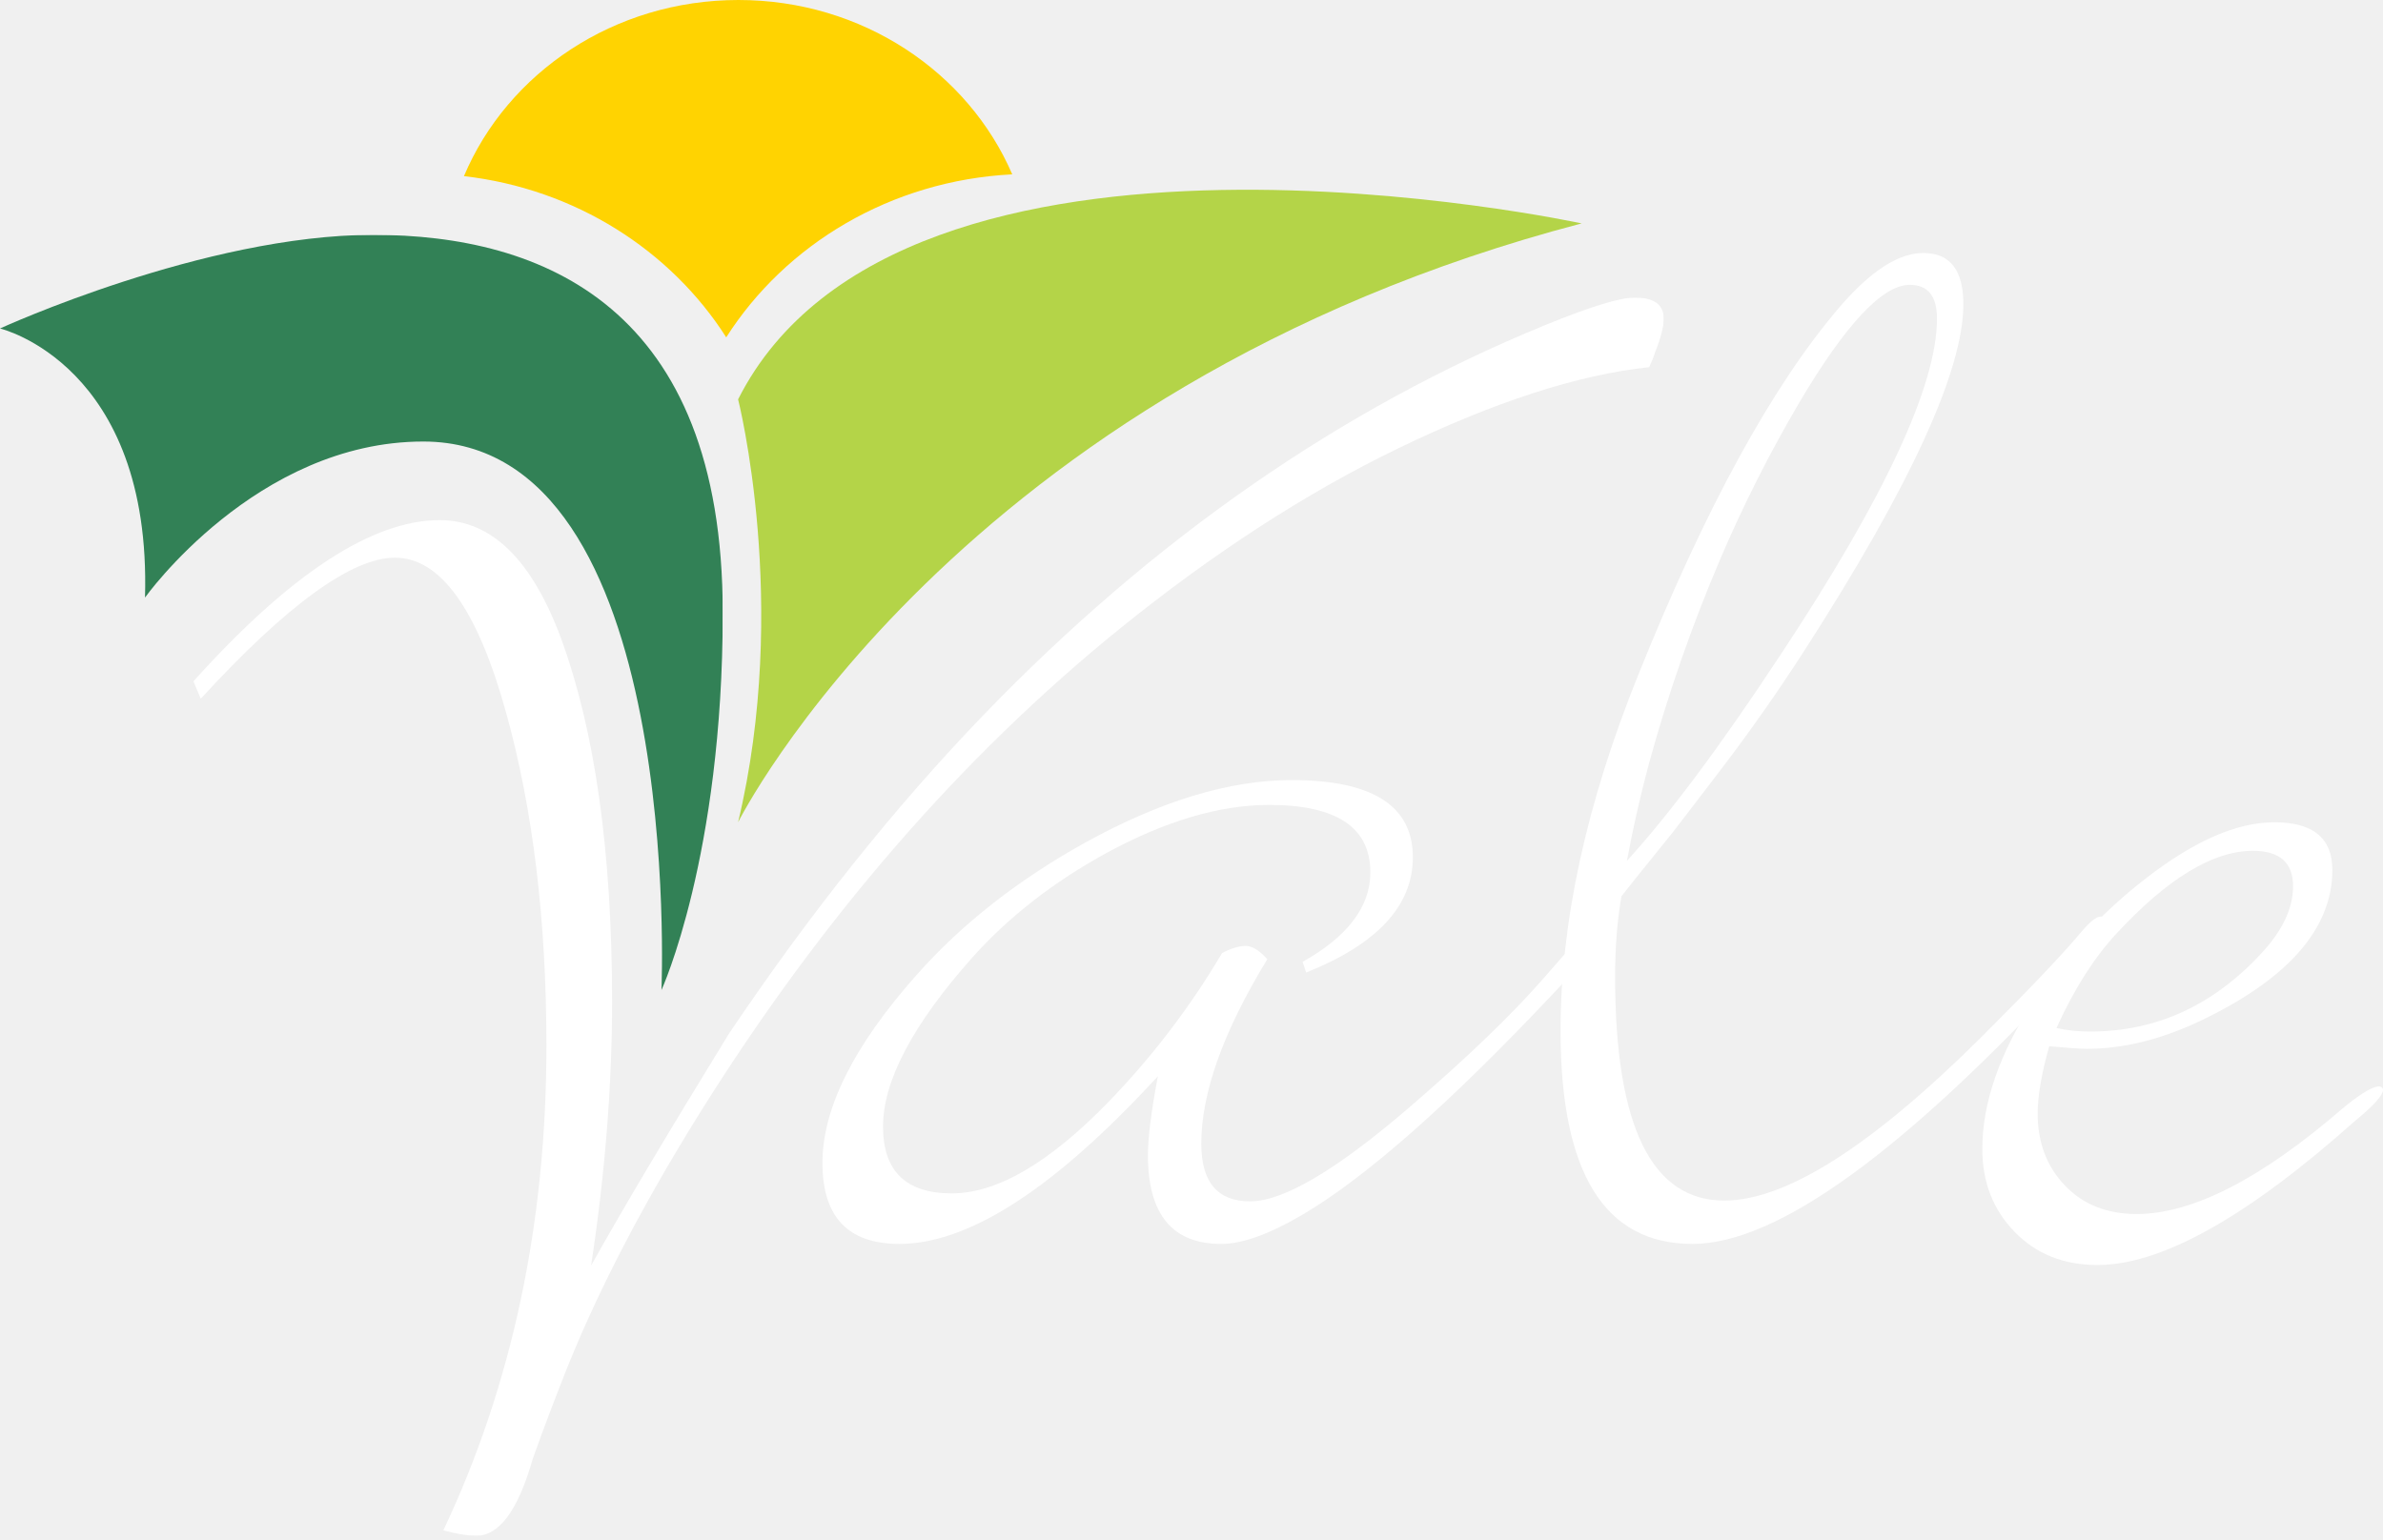
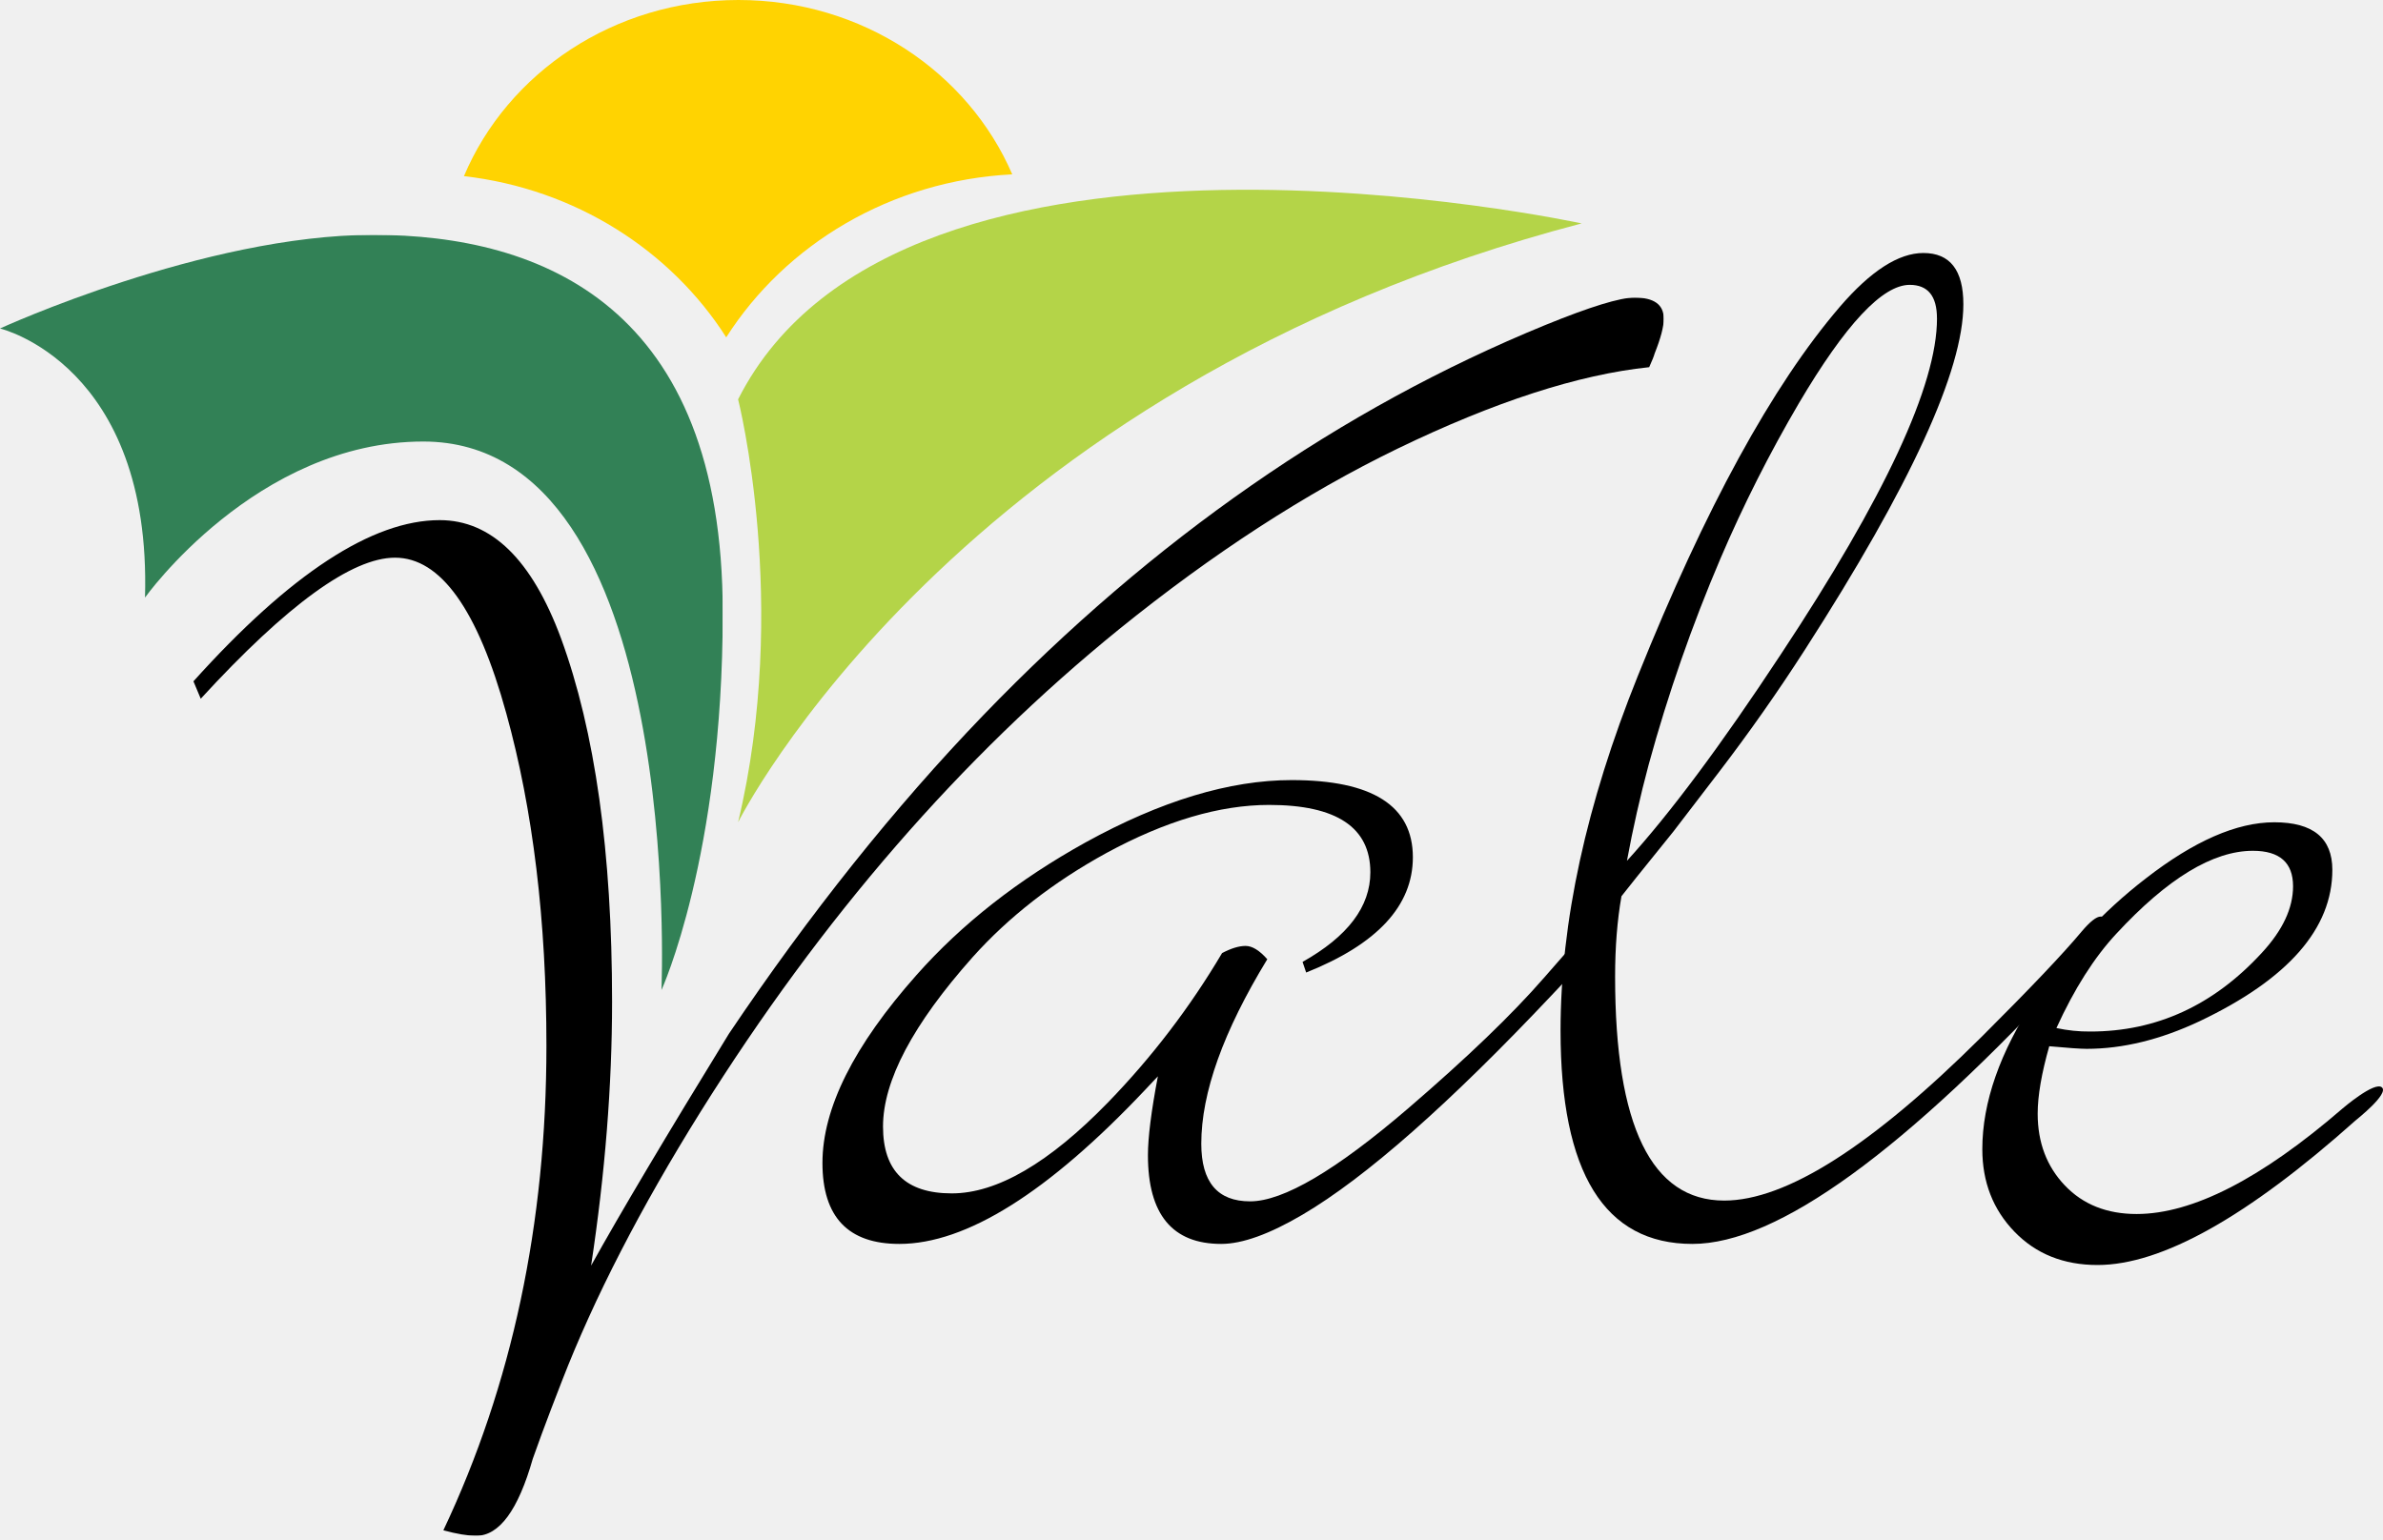
<svg xmlns="http://www.w3.org/2000/svg" xmlns:xlink="http://www.w3.org/1999/xlink" width="113" height="73">
  <defs>
    <path id="a" d="M.173 58.843h69.722V.114H.173z" />
    <path id="c" d="M0 .139V35.96h34.272V.14H0z" />
  </defs>
  <g fill="none" fill-rule="evenodd">
    <g transform="translate(9 14)">
      <mask id="b" fill="#fff">
        <use xlink:href="#a" />
      </mask>
-       <path d="M69.895 1.114c0 .376-.144.927-.432 1.65-.03.116-.116.333-.26.652-3.345.347-7.324 1.636-11.937 3.866-4.355 2.114-8.752 4.967-13.192 8.557-7.498 6.081-14.115 13.712-19.853 22.892-2.855 4.576-5.046 8.833-6.574 12.77l-.52 1.347a99.391 99.391 0 00-.864 2.346c-.693 2.432-1.587 3.649-2.682 3.649-.404 0-.923-.087-1.557-.26 3.258-6.893 4.887-14.553 4.887-22.98 0-5.936-.634-11.192-1.903-15.768-1.356-4.922-3.114-7.384-5.277-7.384-2.047 0-5.118 2.23-9.212 6.69l-.346-.826C4.757 13.218 8.65 10.67 11.85 10.67c2.45 0 4.368 1.868 5.752 5.603 1.615 4.403 2.422 10.15 2.422 17.245 0 3.968-.331 8.138-.994 12.51 1.384-2.49 3.56-6.153 6.53-10.99 3.835-5.704 7.858-10.743 12.068-15.116 8.073-8.368 16.955-14.537 26.644-18.504C66.406.548 67.819.114 68.51.114c.923 0 1.384.334 1.384 1" fill="#FFF" mask="url(#b)" />
+       <path d="M69.895 1.114c0 .376-.144.927-.432 1.65-.03.116-.116.333-.26.652-3.345.347-7.324 1.636-11.937 3.866-4.355 2.114-8.752 4.967-13.192 8.557-7.498 6.081-14.115 13.712-19.853 22.892-2.855 4.576-5.046 8.833-6.574 12.77l-.52 1.347a99.391 99.391 0 00-.864 2.346c-.693 2.432-1.587 3.649-2.682 3.649-.404 0-.923-.087-1.557-.26 3.258-6.893 4.887-14.553 4.887-22.98 0-5.936-.634-11.192-1.903-15.768-1.356-4.922-3.114-7.384-5.277-7.384-2.047 0-5.118 2.23-9.212 6.69l-.346-.826C4.757 13.218 8.65 10.67 11.85 10.67c2.45 0 4.368 1.868 5.752 5.603 1.615 4.403 2.422 10.15 2.422 17.245 0 3.968-.331 8.138-.994 12.51 1.384-2.49 3.56-6.153 6.53-10.99 3.835-5.704 7.858-10.743 12.068-15.116 8.073-8.368 16.955-14.537 26.644-18.504C66.406.548 67.819.114 68.51.114c.923 0 1.384.334 1.384 1" fill="#000" mask="url(#b)" />
    </g>
-     <path d="M76 44.32c0 .224-.786 1.163-2.358 2.818-4.916 5.216-8.875 8.707-11.876 10.474-1.572.925-2.858 1.388-3.859 1.388-2.315 0-3.473-1.402-3.473-4.207 0-.84.157-2.088.472-3.743l-.6.637C49.704 56.563 45.816 59 42.644 59 40.215 59 39 57.72 39 55.158c0-2.59 1.486-5.56 4.459-8.91 2.144-2.421 4.816-4.518 8.017-6.292C55.05 37.986 58.307 37 61.251 37c3.83 0 5.746 1.22 5.746 3.66 0 2.3-1.687 4.122-5.06 5.468l-.17-.505c2.143-1.205 3.214-2.621 3.214-4.248 0-2.131-1.6-3.197-4.801-3.197-2.344 0-4.917.76-7.718 2.282-2.515 1.38-4.63 3.028-6.345 4.944-2.83 3.183-4.245 5.86-4.245 8.029 0 2.113 1.086 3.17 3.26 3.17 2.143 0 4.615-1.44 7.416-4.322a37.835 37.835 0 005.402-7.076c.43-.226.8-.339 1.115-.339.314 0 .657.21 1.029.631-2.087 3.422-3.13 6.338-3.13 8.75 0 1.823.772 2.734 2.315 2.734 1.572 0 4.073-1.472 7.503-4.417 2.772-2.383 4.916-4.444 6.431-6.184l1.03-1.177c.742-.842 1.214-1.262 1.414-1.262.229 0 .343.126.343.378" fill="#FFF" />
-     <path d="M91.85 15.105c0-1.063-.43-1.594-1.293-1.594-1.293 0-3.047 1.874-5.26 5.623a65.263 65.263 0 00-3.708 7.344 75.95 75.95 0 00-3.407 9.777 58.868 58.868 0 00-1.034 4.575c2.04-2.238 4.469-5.498 7.287-9.778 4.943-7.47 7.416-12.785 7.416-15.947M100 43.893c0 .14-.532.783-1.595 1.93C90.327 54.608 84.276 59 80.252 59 76.084 59 74 55.63 74 48.887c0-5.148 1.222-10.757 3.665-16.828 3.19-7.945 6.381-13.778 9.572-17.5C88.703 12.855 90.025 12 91.204 12c1.265 0 1.897.812 1.897 2.434 0 3.133-2.5 8.589-7.502 16.366a86.59 86.59 0 01-4.097 5.833l-2.155 2.812-1.725 2.14c-.115.14-.36.448-.733.923-.202 1.147-.302 2.42-.302 3.819 0 7.078 1.725 10.617 5.174 10.617 2.932 0 7-2.588 12.203-7.764 2.299-2.293 3.88-3.958 4.742-4.993.403-.476.705-.714.906-.714.259 0 .388.14.388.42" fill="#FFF" />
-     <path d="M108.735 42.035c0-1.12-.635-1.681-1.905-1.681-1.892 0-4.051 1.312-6.479 3.937-1.044 1.122-1.99 2.611-2.837 4.47a7.25 7.25 0 001.61.165c3.133 0 5.843-1.244 8.13-3.733.987-1.066 1.481-2.118 1.481-3.158m2.963 11.109C106.583 57.71 102.508 60 99.462 60c-1.609 0-2.921-.527-3.938-1.58C94.508 57.369 94 56.063 94 54.505c0-2.215.832-4.594 2.498-7.137a22.848 22.848 0 015.25-5.7c2.287-1.778 4.32-2.667 6.098-2.667 1.835 0 2.752.752 2.752 2.256 0 2.789-2.096 5.182-6.29 7.178-1.857.875-3.644 1.312-5.361 1.312-.282 0-.873-.04-1.773-.123-.366 1.286-.549 2.352-.549 3.2 0 1.367.43 2.501 1.289 3.403.86.903 1.993 1.354 3.403 1.354 2.648 0 5.903-1.667 9.764-5.004 0 0 1.52-1.306 1.868-1.002.348.304-1.184 1.51-1.251 1.57" fill="#FFF" />
+     <path d="M76 44.32c0 .224-.786 1.163-2.358 2.818-4.916 5.216-8.875 8.707-11.876 10.474-1.572.925-2.858 1.388-3.859 1.388-2.315 0-3.473-1.402-3.473-4.207 0-.84.157-2.088.472-3.743l-.6.637C49.704 56.563 45.816 59 42.644 59 40.215 59 39 57.72 39 55.158c0-2.59 1.486-5.56 4.459-8.91 2.144-2.421 4.816-4.518 8.017-6.292C55.05 37.986 58.307 37 61.251 37c3.83 0 5.746 1.22 5.746 3.66 0 2.3-1.687 4.122-5.06 5.468l-.17-.505c2.143-1.205 3.214-2.621 3.214-4.248 0-2.131-1.6-3.197-4.801-3.197-2.344 0-4.917.76-7.718 2.282-2.515 1.38-4.63 3.028-6.345 4.944-2.83 3.183-4.245 5.86-4.245 8.029 0 2.113 1.086 3.17 3.26 3.17 2.143 0 4.615-1.44 7.416-4.322a37.835 37.835 0 005.402-7.076c.43-.226.8-.339 1.115-.339.314 0 .657.21 1.029.631-2.087 3.422-3.13 6.338-3.13 8.75 0 1.823.772 2.734 2.315 2.734 1.572 0 4.073-1.472 7.503-4.417 2.772-2.383 4.916-4.444 6.431-6.184l1.03-1.177c.742-.842 1.214-1.262 1.414-1.262.229 0 .343.126.343.378" fill="#000" />
+     <path d="M91.85 15.105c0-1.063-.43-1.594-1.293-1.594-1.293 0-3.047 1.874-5.26 5.623a65.263 65.263 0 00-3.708 7.344 75.95 75.95 0 00-3.407 9.777 58.868 58.868 0 00-1.034 4.575c2.04-2.238 4.469-5.498 7.287-9.778 4.943-7.47 7.416-12.785 7.416-15.947M100 43.893c0 .14-.532.783-1.595 1.93C90.327 54.608 84.276 59 80.252 59 76.084 59 74 55.63 74 48.887c0-5.148 1.222-10.757 3.665-16.828 3.19-7.945 6.381-13.778 9.572-17.5C88.703 12.855 90.025 12 91.204 12c1.265 0 1.897.812 1.897 2.434 0 3.133-2.5 8.589-7.502 16.366a86.59 86.59 0 01-4.097 5.833l-2.155 2.812-1.725 2.14c-.115.14-.36.448-.733.923-.202 1.147-.302 2.42-.302 3.819 0 7.078 1.725 10.617 5.174 10.617 2.932 0 7-2.588 12.203-7.764 2.299-2.293 3.88-3.958 4.742-4.993.403-.476.705-.714.906-.714.259 0 .388.14.388.42" fill="#000" />
+     <path d="M108.735 42.035c0-1.12-.635-1.681-1.905-1.681-1.892 0-4.051 1.312-6.479 3.937-1.044 1.122-1.99 2.611-2.837 4.47a7.25 7.25 0 001.61.165c3.133 0 5.843-1.244 8.13-3.733.987-1.066 1.481-2.118 1.481-3.158m2.963 11.109C106.583 57.71 102.508 60 99.462 60c-1.609 0-2.921-.527-3.938-1.58C94.508 57.369 94 56.063 94 54.505c0-2.215.832-4.594 2.498-7.137a22.848 22.848 0 015.25-5.7c2.287-1.778 4.32-2.667 6.098-2.667 1.835 0 2.752.752 2.752 2.256 0 2.789-2.096 5.182-6.29 7.178-1.857.875-3.644 1.312-5.361 1.312-.282 0-.873-.04-1.773-.123-.366 1.286-.549 2.352-.549 3.2 0 1.367.43 2.501 1.289 3.403.86.903 1.993 1.354 3.403 1.354 2.648 0 5.903-1.667 9.764-5.004 0 0 1.52-1.306 1.868-1.002.348.304-1.184 1.51-1.251 1.57" fill="#000" />
    <g transform="translate(0 11)">
      <mask id="d" fill="#fff">
        <use xlink:href="#c" />
      </mask>
      <path d="M6.876 17.343s5.268-7.401 13.196-7.401c12.414 0 11.294 26.018 11.294 26.018s2.906-6.34 2.906-17.89C34.272 3.531 25.703.139 17.694.139 9.686.139 0 4.58 0 4.58s7.196 1.696 6.876 12.762" fill="#328156" mask="url(#d)" />
    </g>
    <path d="M35 18.941S37.47 28.65 35 39c0 0 10.279-20.62 40-28.403 0 0-32.236-7.01-40 8.344" fill="#B4D448" />
    <path d="M34.437 16C37.252 11.585 42.243 8.563 48 8.269 45.911 3.42 40.889 0 35.016 0 29.11 0 24.066 3.46 22 8.354c5.28.605 9.807 3.52 12.437 7.646" fill="#FFD301" />
  </g>
</svg>
